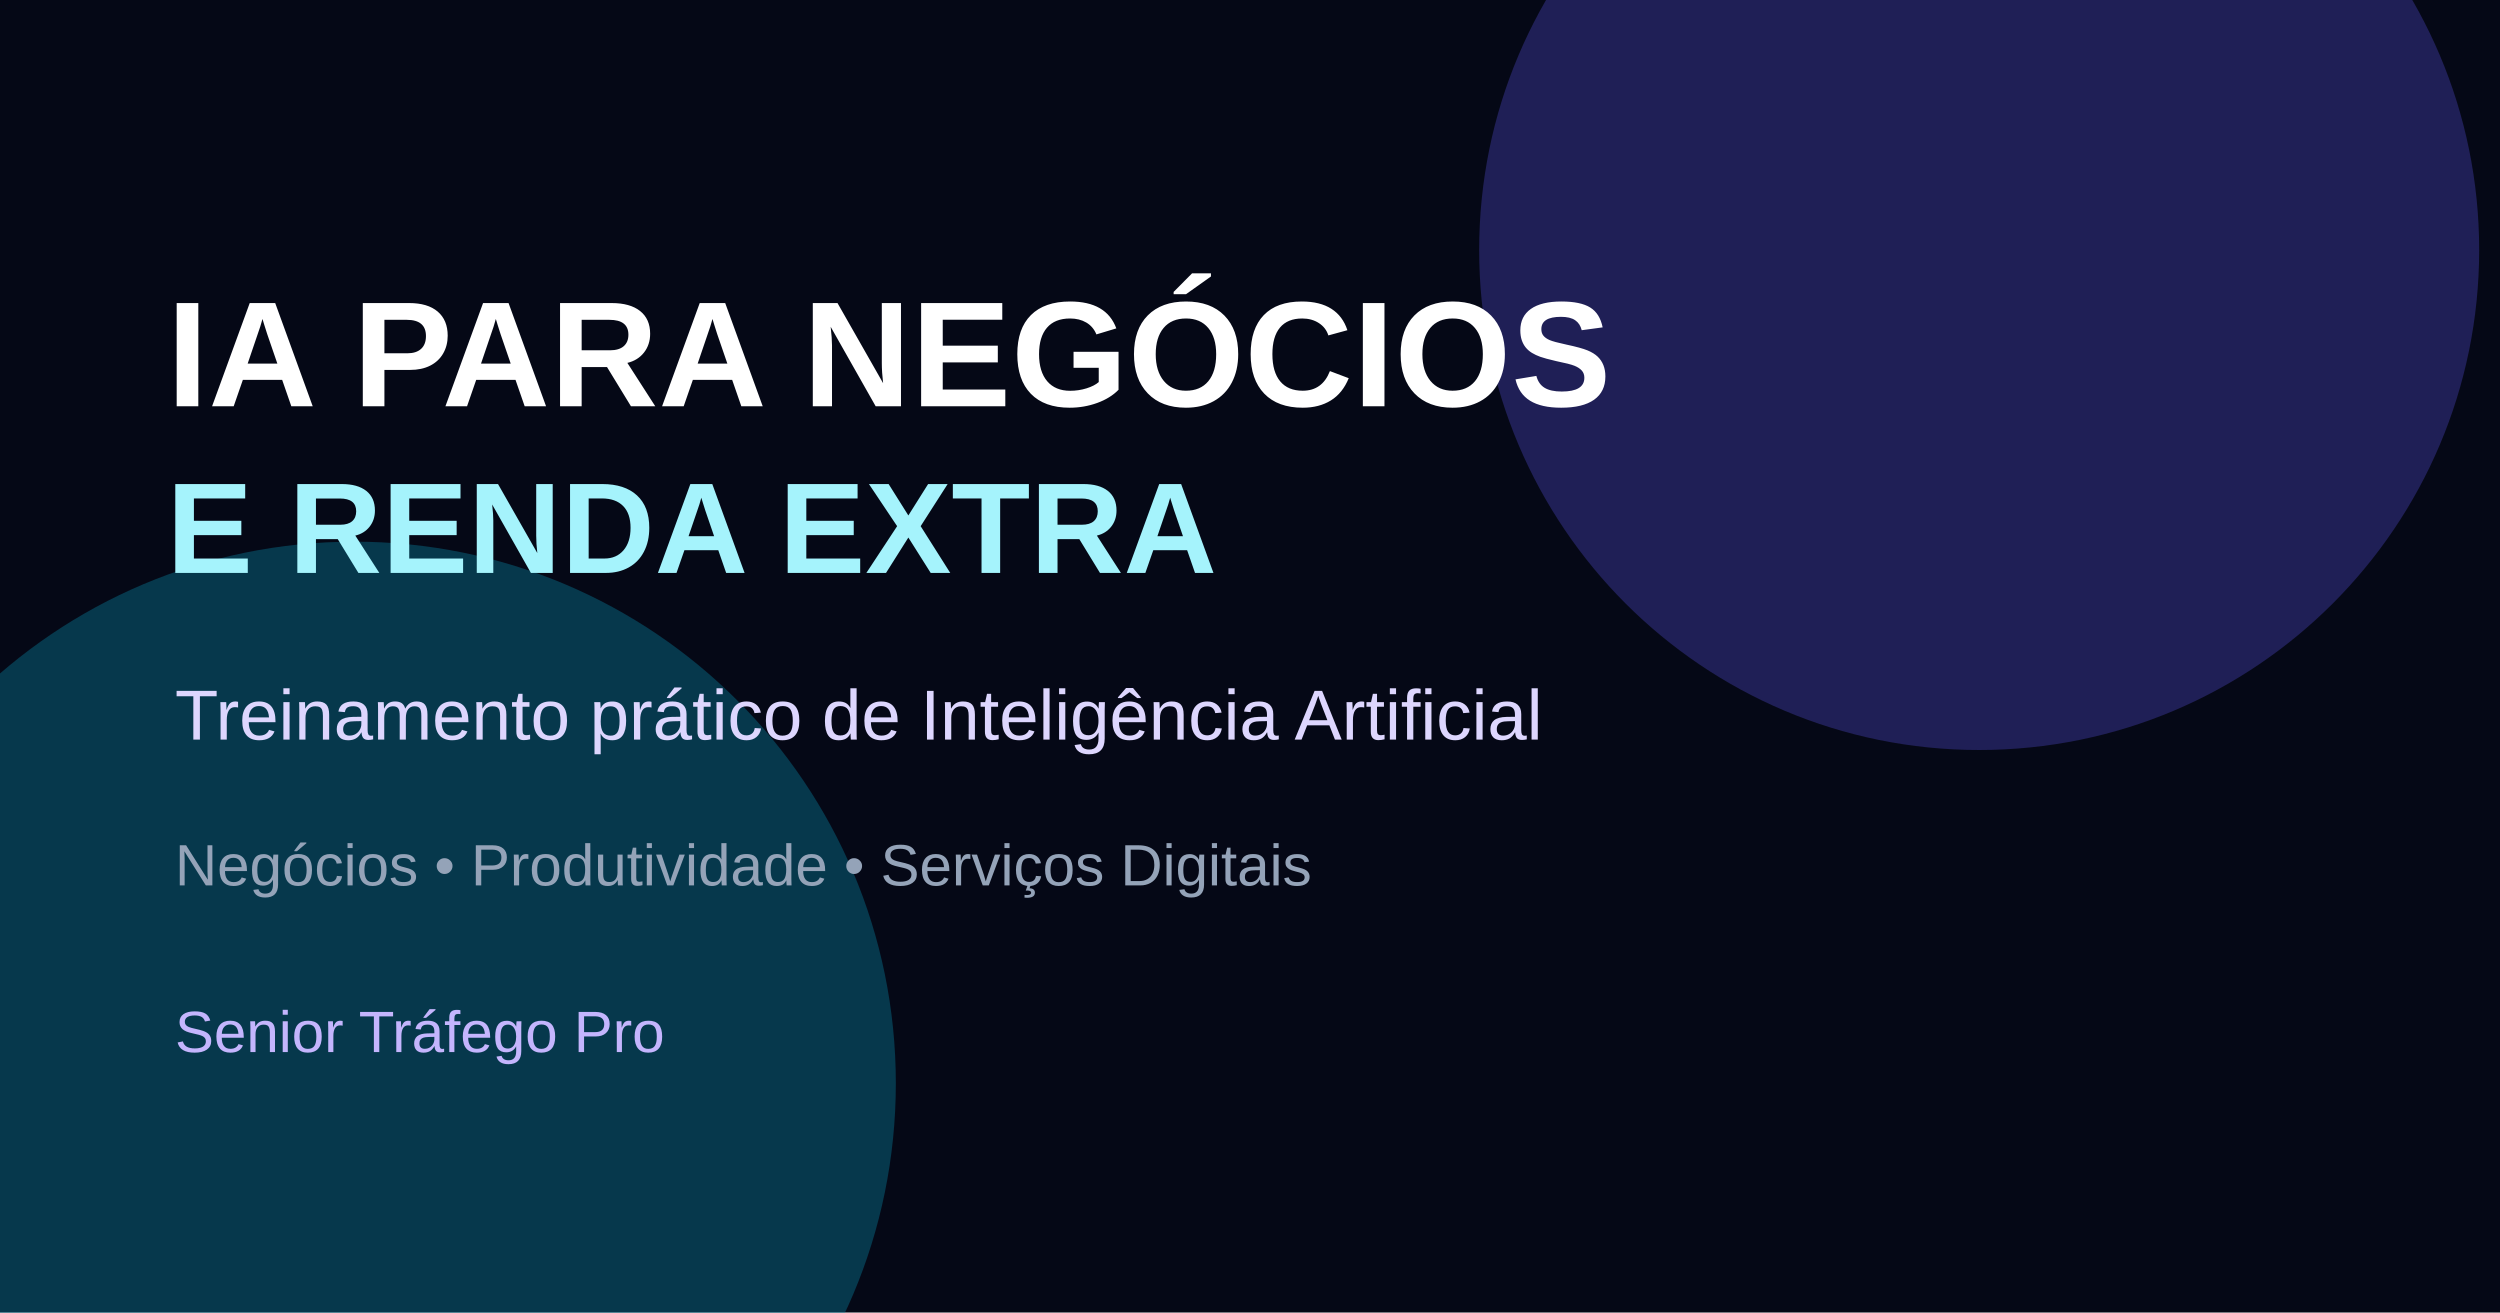
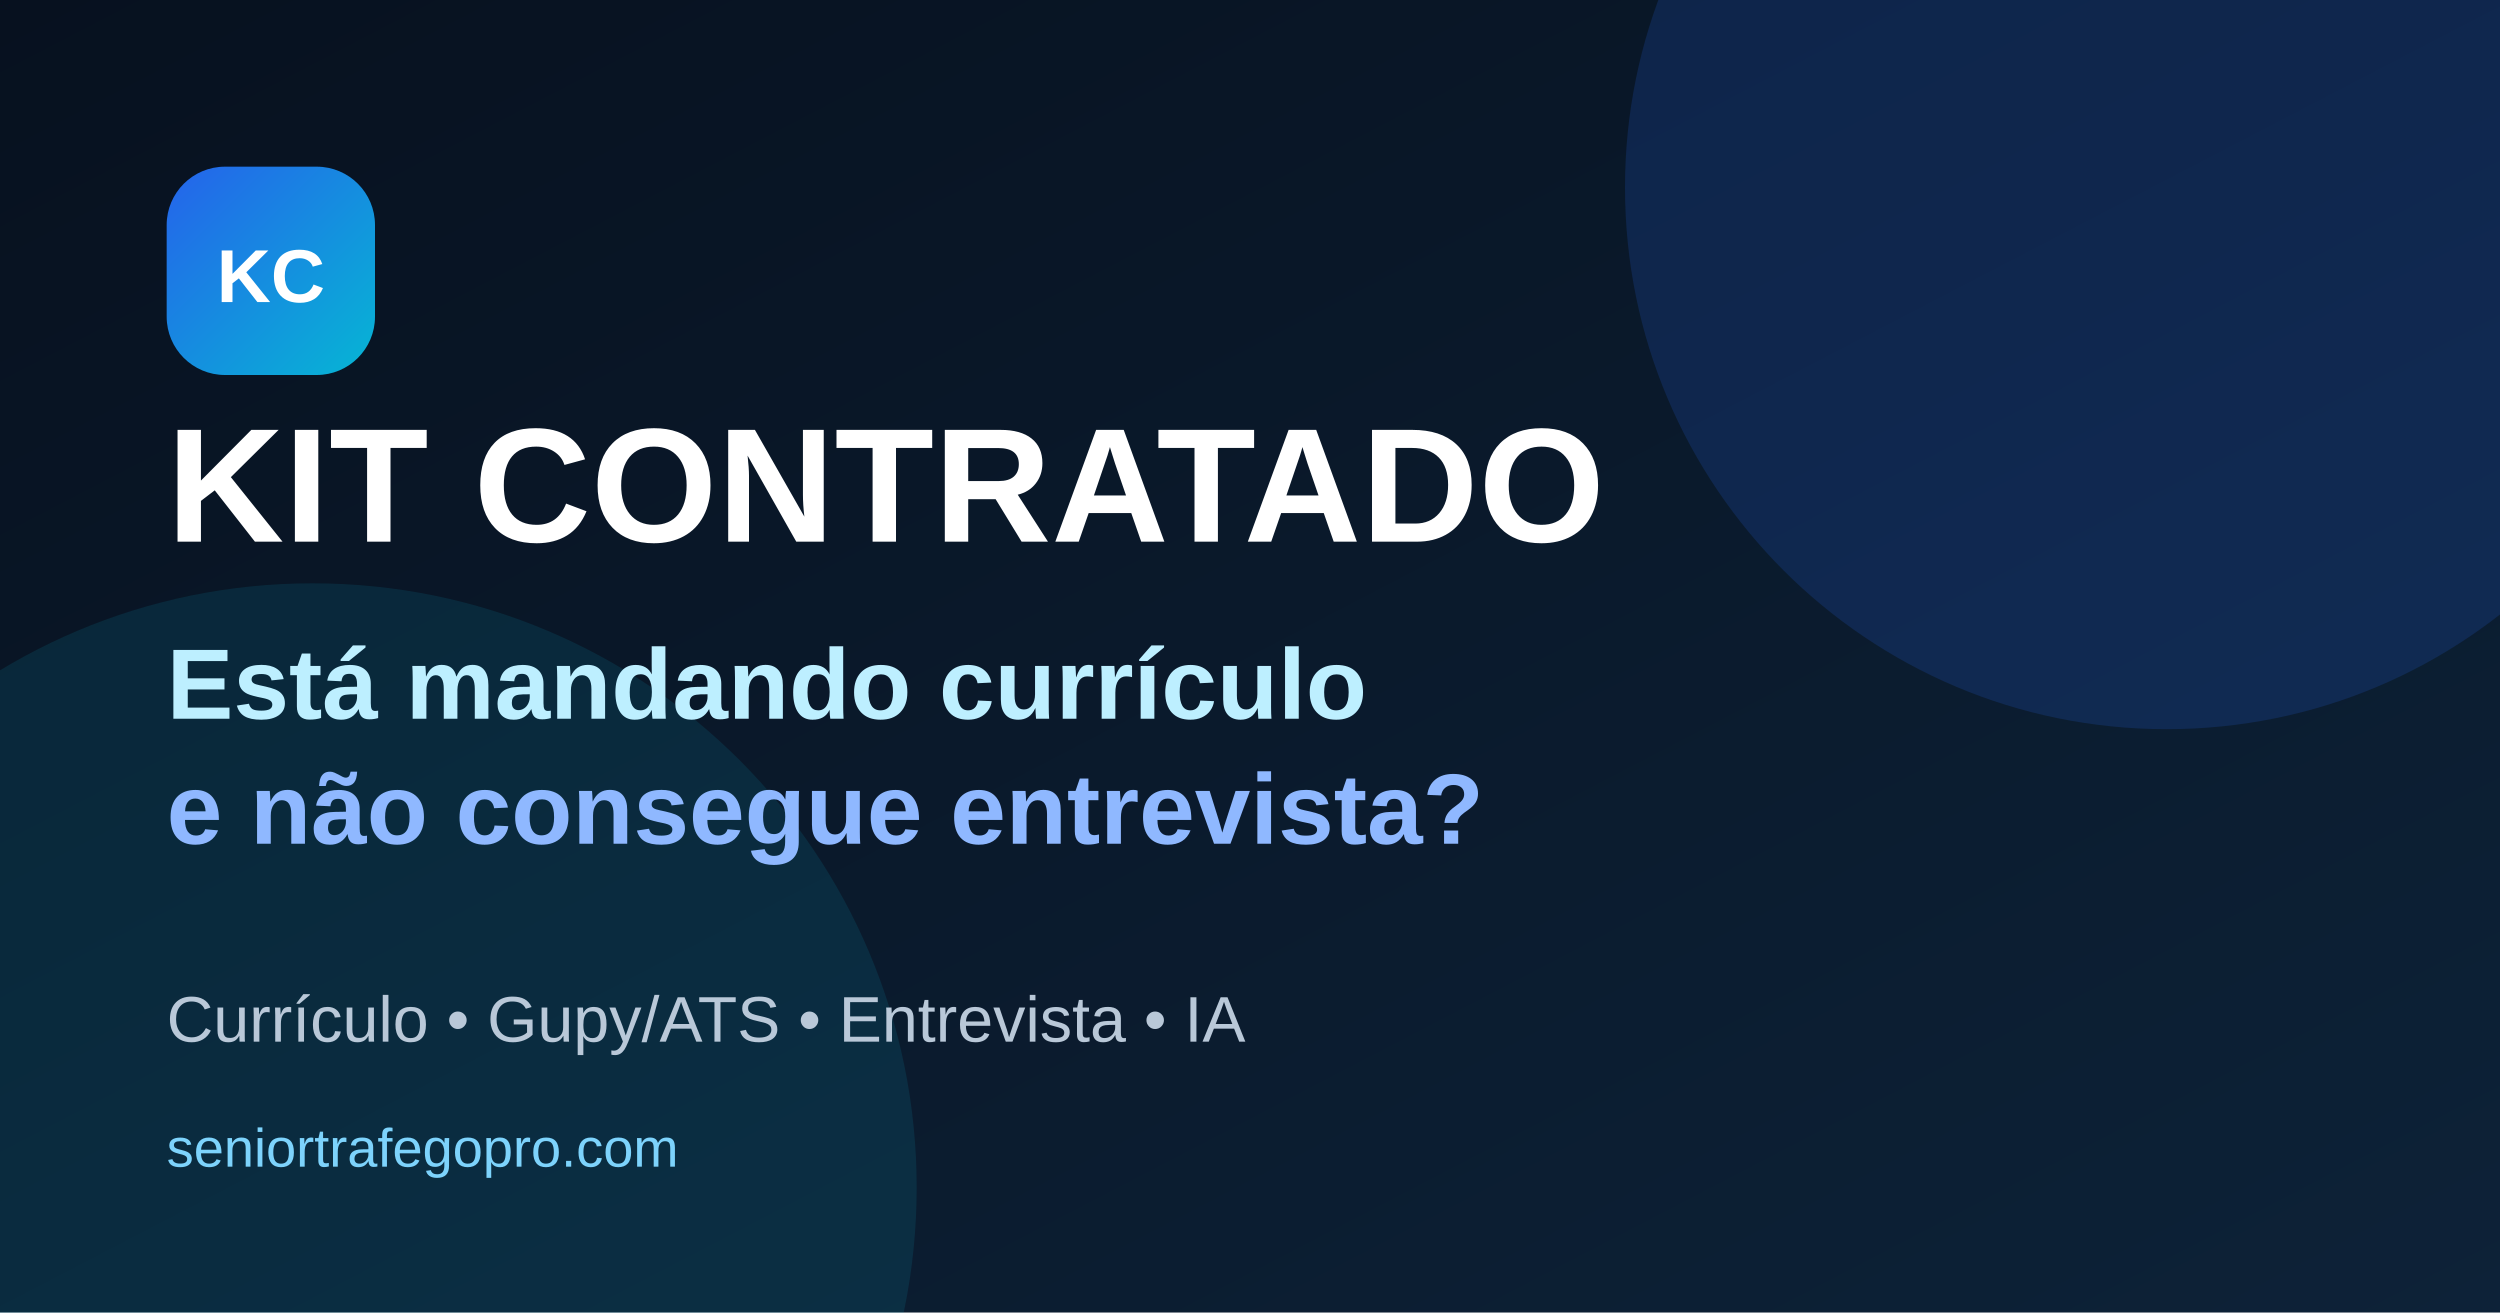
<svg xmlns="http://www.w3.org/2000/svg" width="1200" height="630" viewBox="0 0 1200 630">
-   <rect width="1200" height="630" fill="#050816" />
-   <circle cx="950" cy="120" r="240" fill="#312e81" opacity=".6" />
-   <circle cx="170" cy="520" r="260" fill="#0891b2" opacity=".35" />
-   <text x="80" y="195" fill="#fff" font-size="72" font-family="Arial" font-weight="700">IA PARA NEGÓCIOS</text>
-   <text x="80" y="275" fill="#a5f3fc" font-size="62" font-family="Arial" font-weight="700">E RENDA EXTRA</text>
-   <text x="84" y="355" fill="#ddd6fe" font-size="34" font-family="Arial">Treinamento prático de Inteligência Artificial</text>
-   <text x="84" y="425" fill="#94a3b8" font-size="28" font-family="Arial">Negócios • Produtividade • Serviços Digitais</text>
-   <text x="84" y="505" fill="#c4b5fd" font-size="28" font-family="Arial">Senior Tráfego Pro</text>
+   <defs>
+     <linearGradient id="bg" x1="0" y1="0" x2="1" y2="1">
+       <stop stop-color="#07111f" />
+       <stop offset="1" stop-color="#0d2238" />
+     </linearGradient>
+     <linearGradient id="g" x1="0" y1="0" x2="1" y2="1">
+       <stop stop-color="#2563eb" />
+       <stop offset="1" stop-color="#06b6d4" />
+     </linearGradient>
+   </defs>
+   <rect width="1200" height="630" fill="url(#bg)" />
+   <circle cx="1040" cy="90" r="260" fill="#2563eb" opacity=".18" />
+   <circle cx="150" cy="570" r="290" fill="#06b6d4" opacity=".12" />
+   <rect x="80" y="80" width="100" height="100" rx="28" fill="url(#g)" />
+   <text x="130" y="145" text-anchor="middle" fill="#fff" font-size="36" font-family="Arial" font-weight="700">KC</text>
+   <text x="80" y="260" fill="#fff" font-size="78" font-family="Arial" font-weight="700">KIT CONTRATADO</text>
+   <text x="80" y="345" fill="#bdefff" font-size="48" font-family="Arial" font-weight="700">Está mandando currículo</text>
+   <text x="80" y="405" fill="#8fb8ff" font-size="48" font-family="Arial" font-weight="700">e não consegue entrevista?</text>
+   <text x="80" y="500" fill="#b9c8d8" font-size="31" font-family="Arial">Currículo • Gupy/ATS • Entrevista • IA</text>
+   <text x="80" y="560" fill="#7dd3fc" font-size="26" font-family="Arial">seniortrafegopro.com</text>
</svg>
